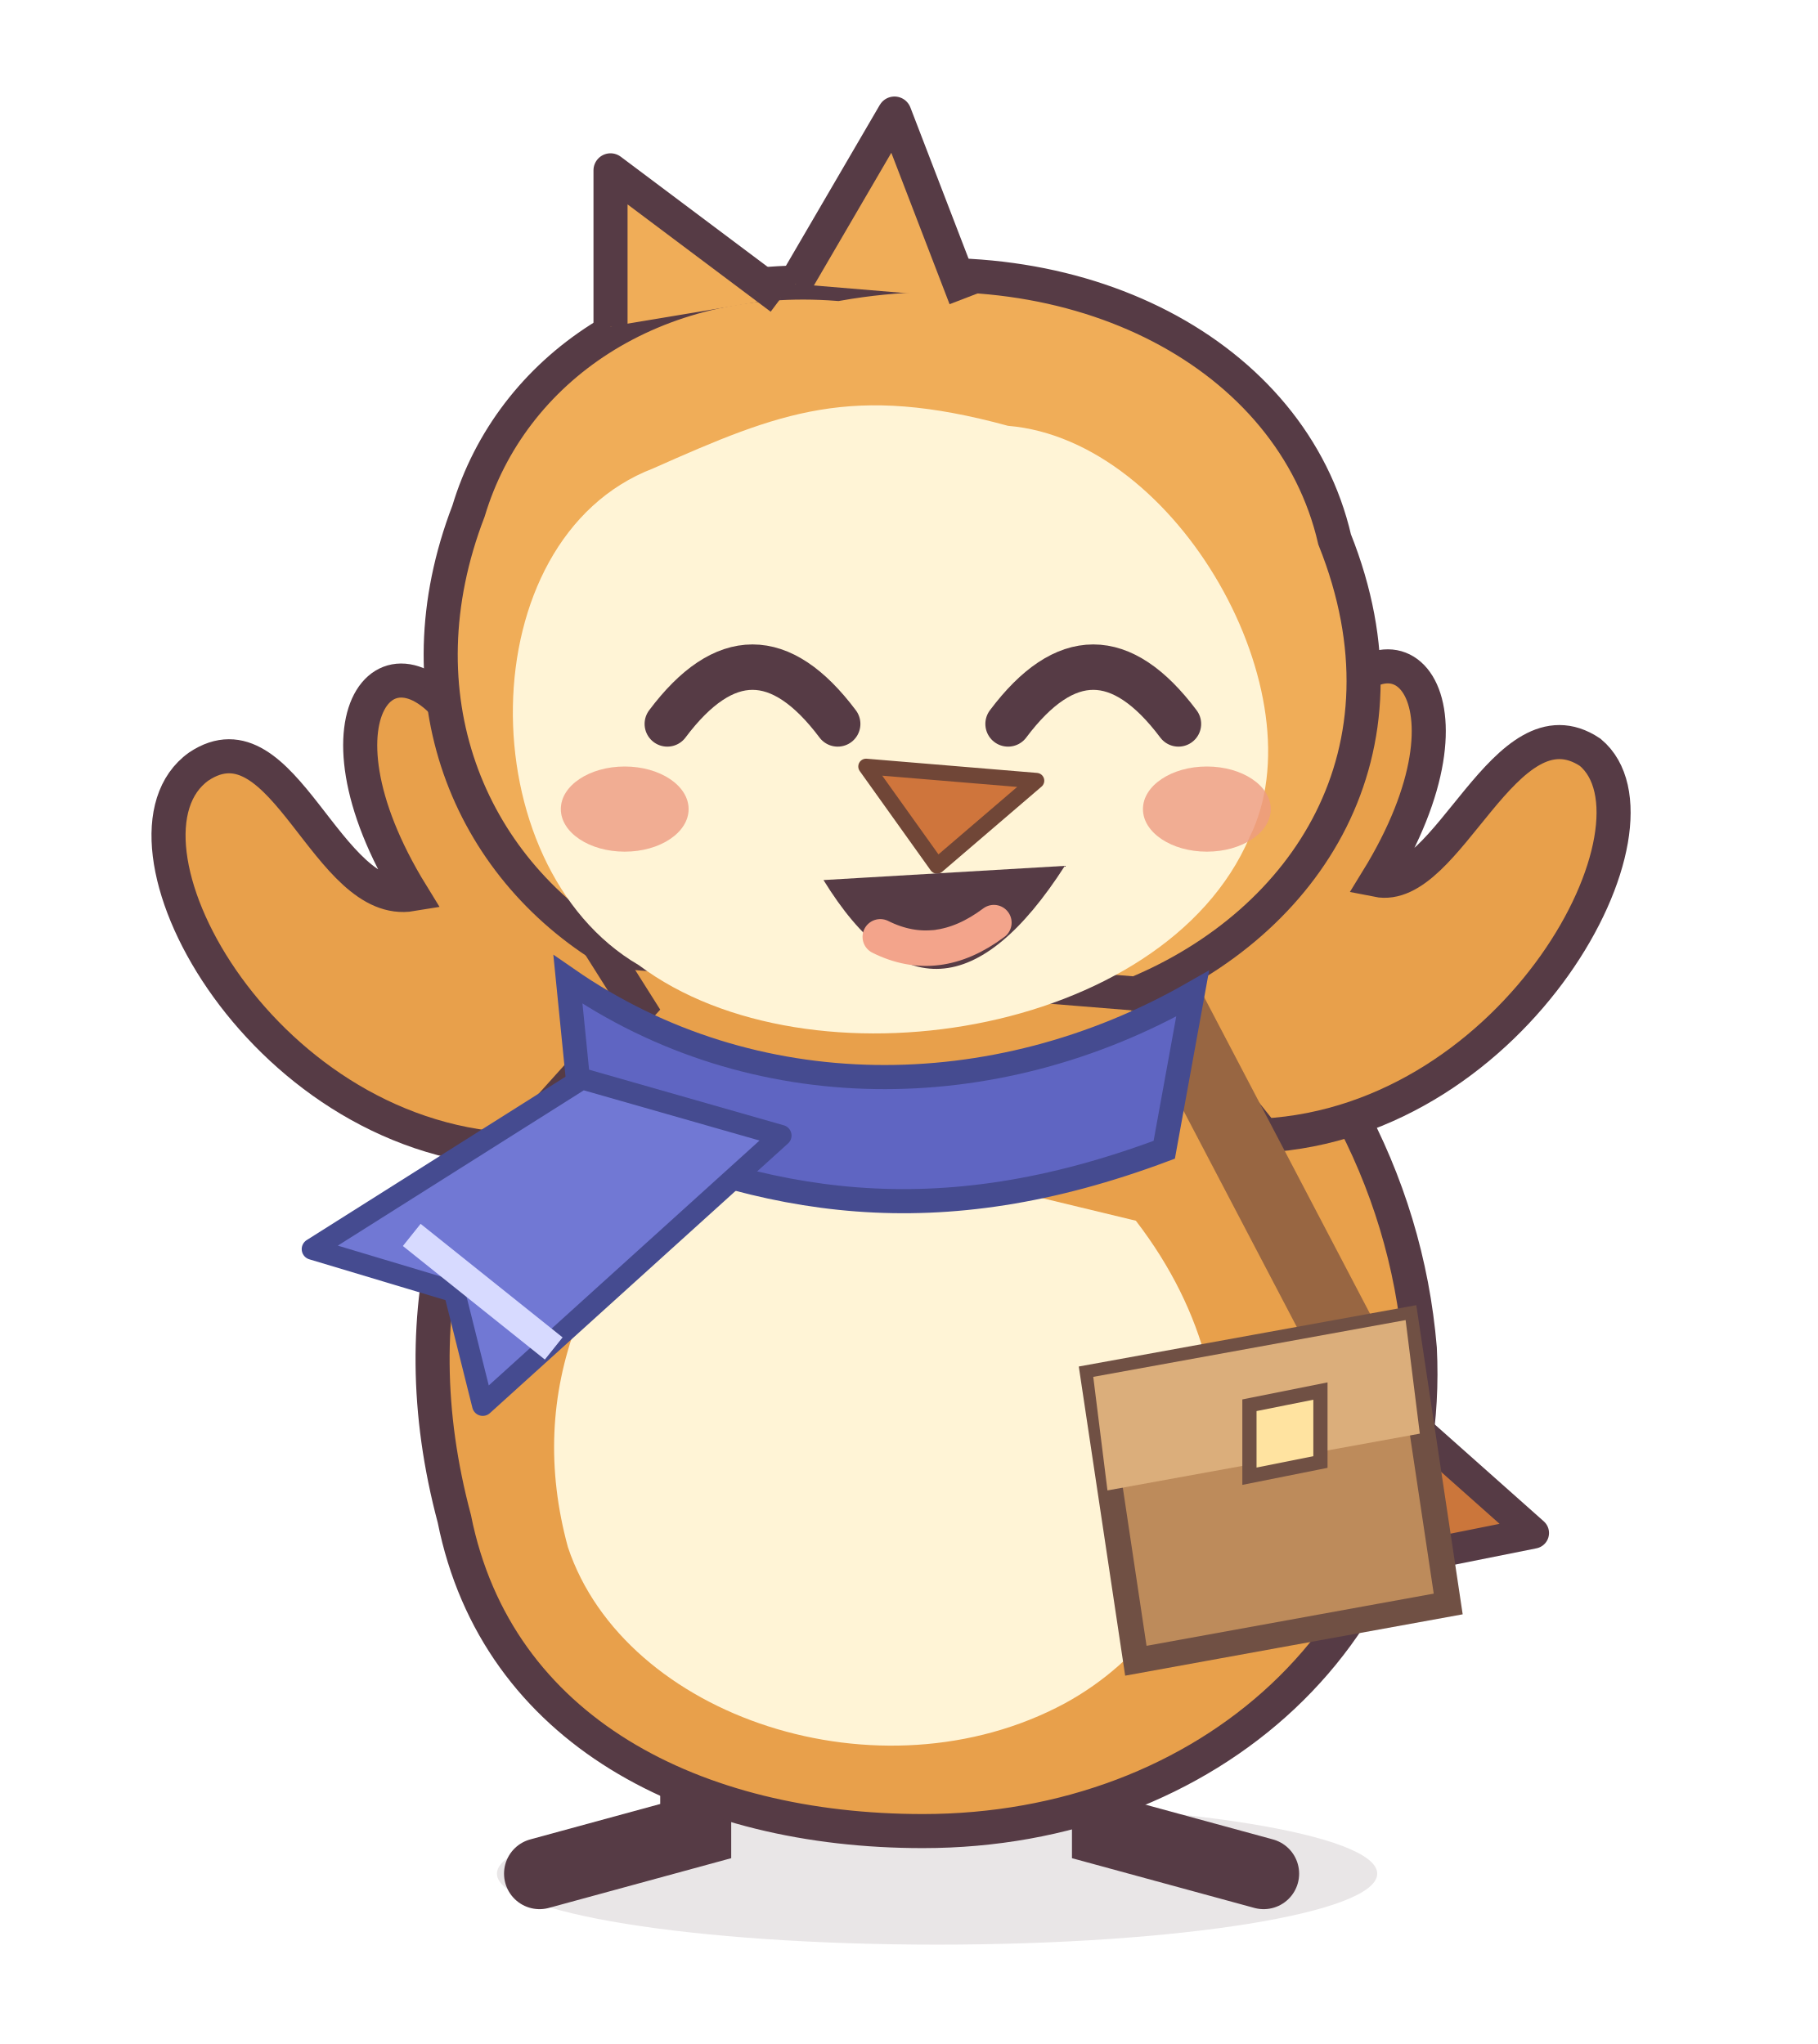
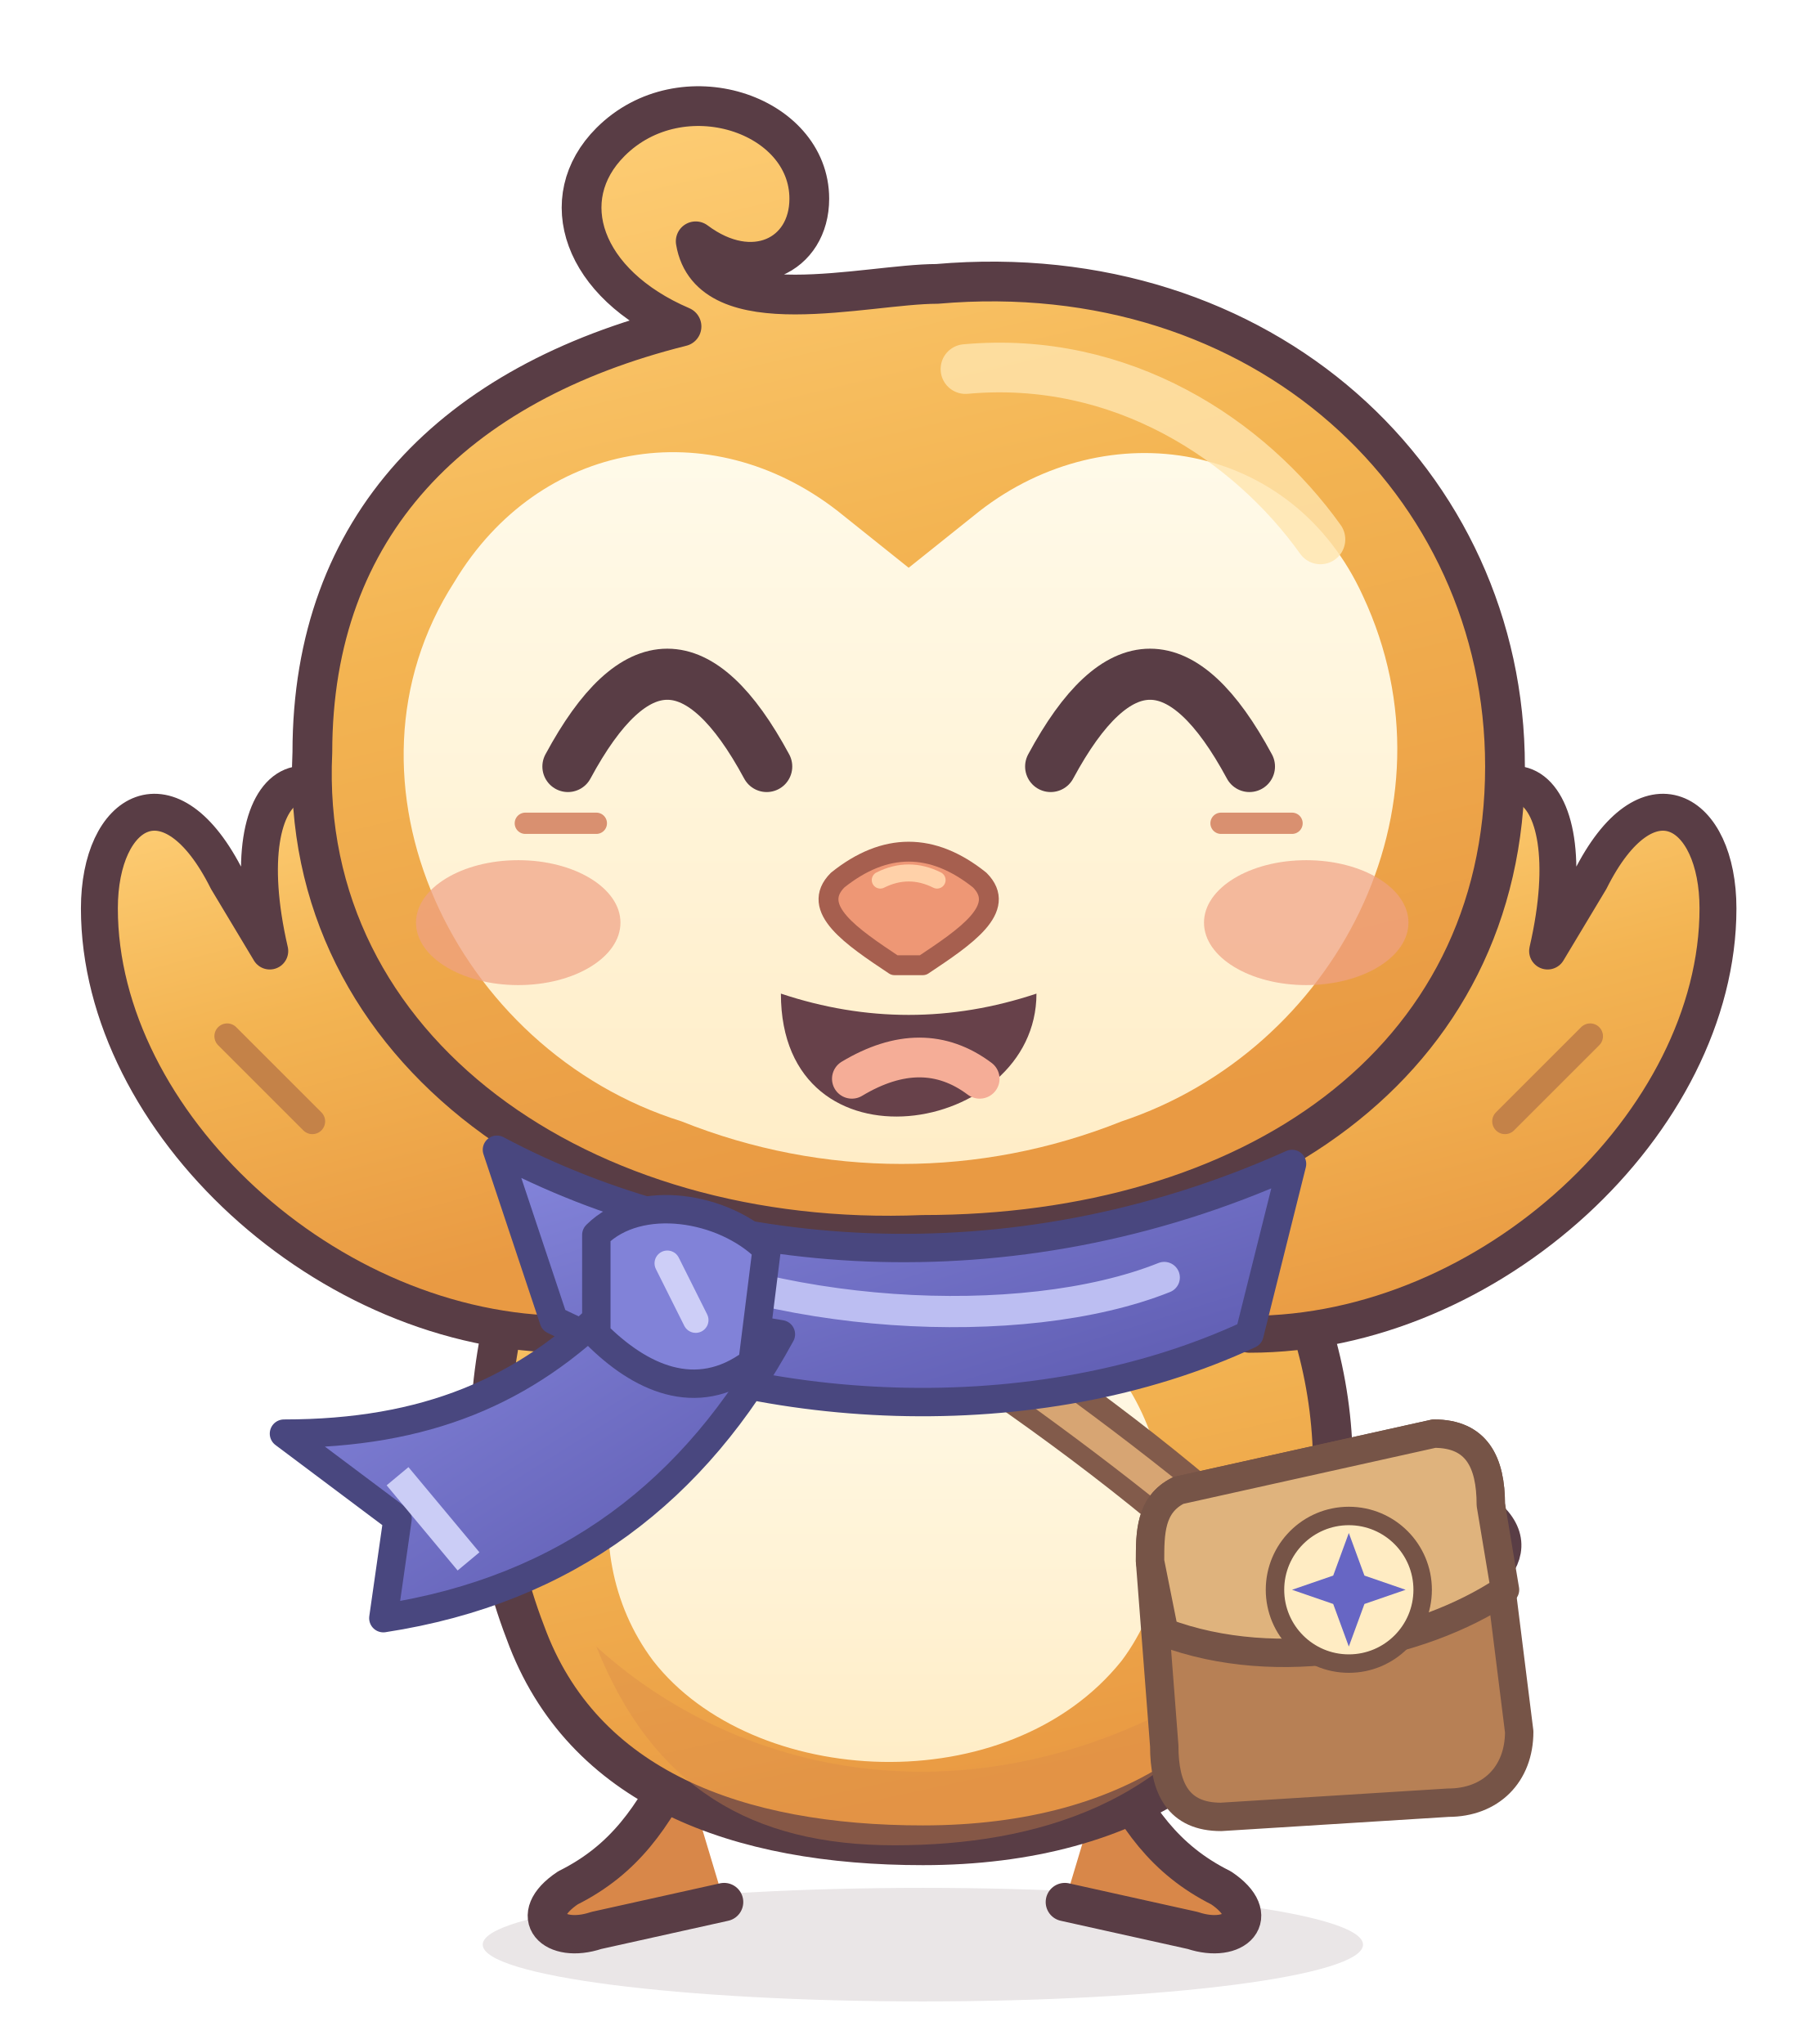
<svg xmlns="http://www.w3.org/2000/svg" width="128" height="144" viewBox="0 0 128 144">
-   <ellipse cx="66" cy="132" rx="31" ry="5" fill="#563B4520" />
-   <path d="M49 119v10l-11 3m40-13v10l11 3" stroke="#563B45" stroke-width="5" stroke-linecap="round" fill="none" />
-   <path d="m90 92 18 16-20 4Z" fill="#CB763B" stroke="#563B45" stroke-width="2.2" stroke-linejoin="round" />
-   <path d="M42 67c-10 12-14 25-10 40 3 15 17 22 33 22 20 0 36-14 35-34-1-12-7-23-17-31Z" fill="#E8A04B" stroke="#563B45" stroke-width="2.4" />
-   <path d="M51 79c-10 9-14 19-11 30 4 12 22 18 35 11 11-6 15-21 5-34Z" fill="#FFF4D6" />
-   <path d="M36 81C18 80 7 59 14 54c6-4 9 10 15 9-8-13-1-20 4-11l12 19Z" fill="#E8A04B" stroke="#563B45" stroke-width="2.4" />
-   <path d="M89 80c18-1 29-22 23-27-6-4-10 10-15 9 8-13 1-20-4-11L81 70Z" fill="#E8A04B" stroke="#563B45" stroke-width="2.4" />
-   <path d="M49 58 74 55l22 42" stroke="#986642" stroke-width="5" fill="none" />
-   <path d="m77 97 22-4 3 20-22 4Z" fill="#BD8B5B" stroke="#705044" stroke-width="1.8" />
-   <path d="m77 97 22-4 1 8-22 4Z" fill="#DBAE7B" />
-   <path d="m88 99 5-1v5l-5 1Z" fill="#FFE3A0" stroke="#705044" />
-   <path d="M43 67c-10-6-15-18-10-31 3-10 13-17 26-16 17-3 32 5 35 18 6 15-2 27-14 32Z" fill="#F0AD58" stroke="#563B45" stroke-width="2.4" />
-   <path d="M46 33c-13 5-13 28-1 35 12 9 37 5 43-9 5-10-5-28-17-29-11-3-16-1-25 3Z" fill="#FFF4D6" />
-   <path d="M43 23 43 12l12 9m1-1 7-12 5 13" fill="#F0AD58" stroke="#563B45" stroke-width="2.4" stroke-linejoin="round" />
-   <ellipse cx="44" cy="57" rx="4.5" ry="3" fill="#ED9B82" opacity=".8" />
-   <ellipse cx="85" cy="57" rx="4.5" ry="3" fill="#ED9B82" opacity=".8" />
-   <path d="M47 51q6-8 12 0m12 0q6-8 12 0" fill="none" stroke="#563B45" stroke-width="3.2" stroke-linecap="round" />
-   <path d="m61 54 12 1-7 6Z" fill="#CF753C" stroke="#704637" stroke-width="1.1" stroke-linejoin="round" />
-   <path d="M58 62q8 13 17-1Z" fill="#563B45" />
-   <path d="M62 66q4 2 8-1" stroke="#F3A48B" stroke-width="2.5" stroke-linecap="round" />
-   <path d="M40 69c13 9 30 9 44 1l-2 11c-16 6-28 4-41-2Z" fill="#5F65C2" stroke="#454B90" stroke-width="1.7" />
-   <path d="m41 76-19 12 10 3 2 8 21-19Z" fill="#7178D4" stroke="#454B90" stroke-width="1.5" stroke-linejoin="round" />
-   <path d="m29 87 10 8" stroke="#D7DAFF" stroke-width="2" />
+   <defs>
+     <linearGradient id="feather-gold" x1="0" y1="0" x2="0.25" y2="1">
+       <stop stop-color="#FFD17A" />
+       <stop offset=".48" stop-color="#F3B452" />
+       <stop offset="1" stop-color="#E99A43" />
+     </linearGradient>
+     <linearGradient id="face-cream" x1="0" y1="0" x2="0" y2="1">
+       <stop stop-color="#FFFAE9" />
+       <stop offset="1" stop-color="#FFEDC7" />
+     </linearGradient>
+     <linearGradient id="scarf-blue" x1="0" y1="0" x2="1" y2="1">
+       <stop stop-color="#8586DC" />
+       <stop offset="1" stop-color="#5B58AD" />
+     </linearGradient>
+     <linearGradient id="eye-brown" x1="0" y1="0" x2="0" y2="1">
+       <stop stop-color="#49313B" />
+       <stop offset="1" stop-color="#744D46" />
+     </linearGradient>
+   </defs>
+   <ellipse cx="65" cy="137" rx="31" ry="4" fill="#593D45" opacity=".13" />
+   <path d="M48 124c-2 4-4 7-8 9-3 2-1 4 2 3l9-2m27-10c2 4 4 7 8 9 3 2 1 4-2 3l-9-2" fill="#D88749" stroke="#593D45" stroke-width="2.7" stroke-linecap="round" stroke-linejoin="round" />
+   <path d="M87 109c7-1 14-5 18-2 3 3-2 6-7 7 8 1 7 6 2 7l-13-1Z" fill="#DF9449" stroke="#593D45" stroke-width="2.5" stroke-linejoin="round" />
+   <path d="M42 79c-7 9-10 23-5 36 4 11 15 15 28 15 15 0 25-7 28-19 3-13-2-25-10-32Z" fill="url(#feather-gold)" stroke="#593D45" stroke-width="2.8" />
+   <path d="M42 116c11 10 29 13 46 1-5 10-15 13-25 13-10 0-17-4-21-14Z" fill="#D88749" opacity=".35" />
+   <path d="M51 93c-8 4-11 16-5 24 7 9 25 10 33 0 6-8 3-21-6-25Z" fill="url(#face-cream)" />
+   <path d="M45 80c11 7 29 17 43 30" fill="none" stroke="#825B4B" stroke-width="5" stroke-linecap="round" />
+   <path d="M46 80c12 8 27 17 41 29" fill="none" stroke="#D7A573" stroke-width="2" stroke-linecap="round" />
+   <g id="companion-satchel" stroke="#765447" stroke-width="2" stroke-linejoin="round">
+     <path d="m83 105 18-4c3 0 4 2 4 5l2 16c0 3-2 5-5 5l-16 1c-3 0-4-2-4-5l-1-13c0-2 0-4 2-5Z" fill="#B78055" />
+     <path d="m83 105 18-4c3 0 4 2 4 5l1 6c-6 4-16 6-24 3l-1-5c0-2 0-4 2-5Z" fill="#DFB37D" />
+     <circle cx="95" cy="112" r="5.2" fill="#FFECC3" stroke-width="1.3" />
+     <path d="m95 108 1.1 3 2.9 1-2.9 1-1.1 3-1.1-3-2.9-1 2.9-1Z" fill="#6766C4" stroke="none" />
+   </g>
+   <path d="M40 94C23 94 7 79 7 64c0-7 5-10 9-2l3 5c-3-13 4-16 8-5 3 9 9 13 17 17Z" fill="url(#feather-gold)" stroke="#593D45" stroke-width="2.6" stroke-linecap="round" stroke-linejoin="round" />
+   <path d="M88 94c17 0 33-15 33-30 0-7-5-10-9-2l-3 5c3-13-4-16-8-5-3 9-9 13-17 17Z" fill="url(#feather-gold)" stroke="#593D45" stroke-width="2.6" stroke-linecap="round" stroke-linejoin="round" />
+   <path d="m16 73 6 6m90-6-6 6" fill="none" stroke="#C48248" stroke-width="1.8" stroke-linecap="round" />
+   <g id="buddy-head">
+     <path d="M48 23c-7-3-9-9-5-13 5-5 14-2 14 4 0 4-4 6-8 3 1 6 12 3 17 3 23-2 40 14 40 34 0 21-18 33-41 33-24 1-44-13-43-34 0-16 10-26 26-30Z" fill="url(#feather-gold)" stroke="#593D45" stroke-width="2.8" stroke-linejoin="round" />
+     <path d="M32 41c6-10 18-12 27-5l5 4 5-4c9-7 22-5 27 6 7 15-2 32-17 37-10 4-21 4-31 0-16-5-25-24-16-38Z" fill="url(#face-cream)" />
+     <path d="M68 26c11-1 20 5 25 12" fill="none" stroke="#FFE5AE" stroke-width="3.5" stroke-linecap="round" opacity=".8" />
+     <ellipse cx="36.5" cy="65" rx="7.2" ry="4.4" fill="#EFA184" opacity=".7" />
+     <ellipse cx="92" cy="65" rx="7.2" ry="4.4" fill="#EFA184" opacity=".7" />
+     <path d="M40 54q7-13 14 0m20 0q7-13 14 0" fill="none" stroke="#593D45" stroke-width="3.6" stroke-linecap="round" />
+     <path d="M37 58h5m44 0h5" fill="none" stroke="#D99070" stroke-width="1.5" stroke-linecap="round" />
+     <path d="M59 62q5-4 10 0c2 2-1 4-4 6h-2c-3-2-6-4-4-6Z" fill="#EE9775" stroke="#A65F4F" stroke-width="1.4" stroke-linejoin="round" />
+     <path d="M62 62q2-1 4 0" fill="none" stroke="#FFD1A9" stroke-width="1.2" stroke-linecap="round" />
+     <path d="M55 70q9 3 18 0c0 10-18 13-18 0Z" fill="#67414A" />
+     <path d="M60 76q5-3 9 0" fill="none" stroke="#F5AD97" stroke-width="2.8" stroke-linecap="round" />
+   </g>
+   <g id="companion-scarf" stroke="#49477F" stroke-width="2" stroke-linejoin="round">
+     <path d="M35 81c15 8 36 10 56 1l-3 12c-15 7-35 6-49-1Z" fill="url(#scarf-blue)" />
+     <path d="M43 87c11 6 29 7 39 3" fill="none" stroke="#BCBEF2" stroke-width="2.2" stroke-linecap="round" />
+     <path d="M43 92c-6 6-13 9-23 9l8 6-1 7c13-2 22-9 28-20Z" fill="url(#scarf-blue)" />
+     <path d="m28 104 5 6" stroke="#CBCDF6" stroke-width="2" />
+     <path d="M42 87c3-3 9-2 12 1l-1 8c-4 3-8 1-11-2Z" fill="#8182D8" />
+     <path d="m47 89 2 4" stroke="#CDCEF7" stroke-width="1.8" stroke-linecap="round" />
+   </g>
</svg>
